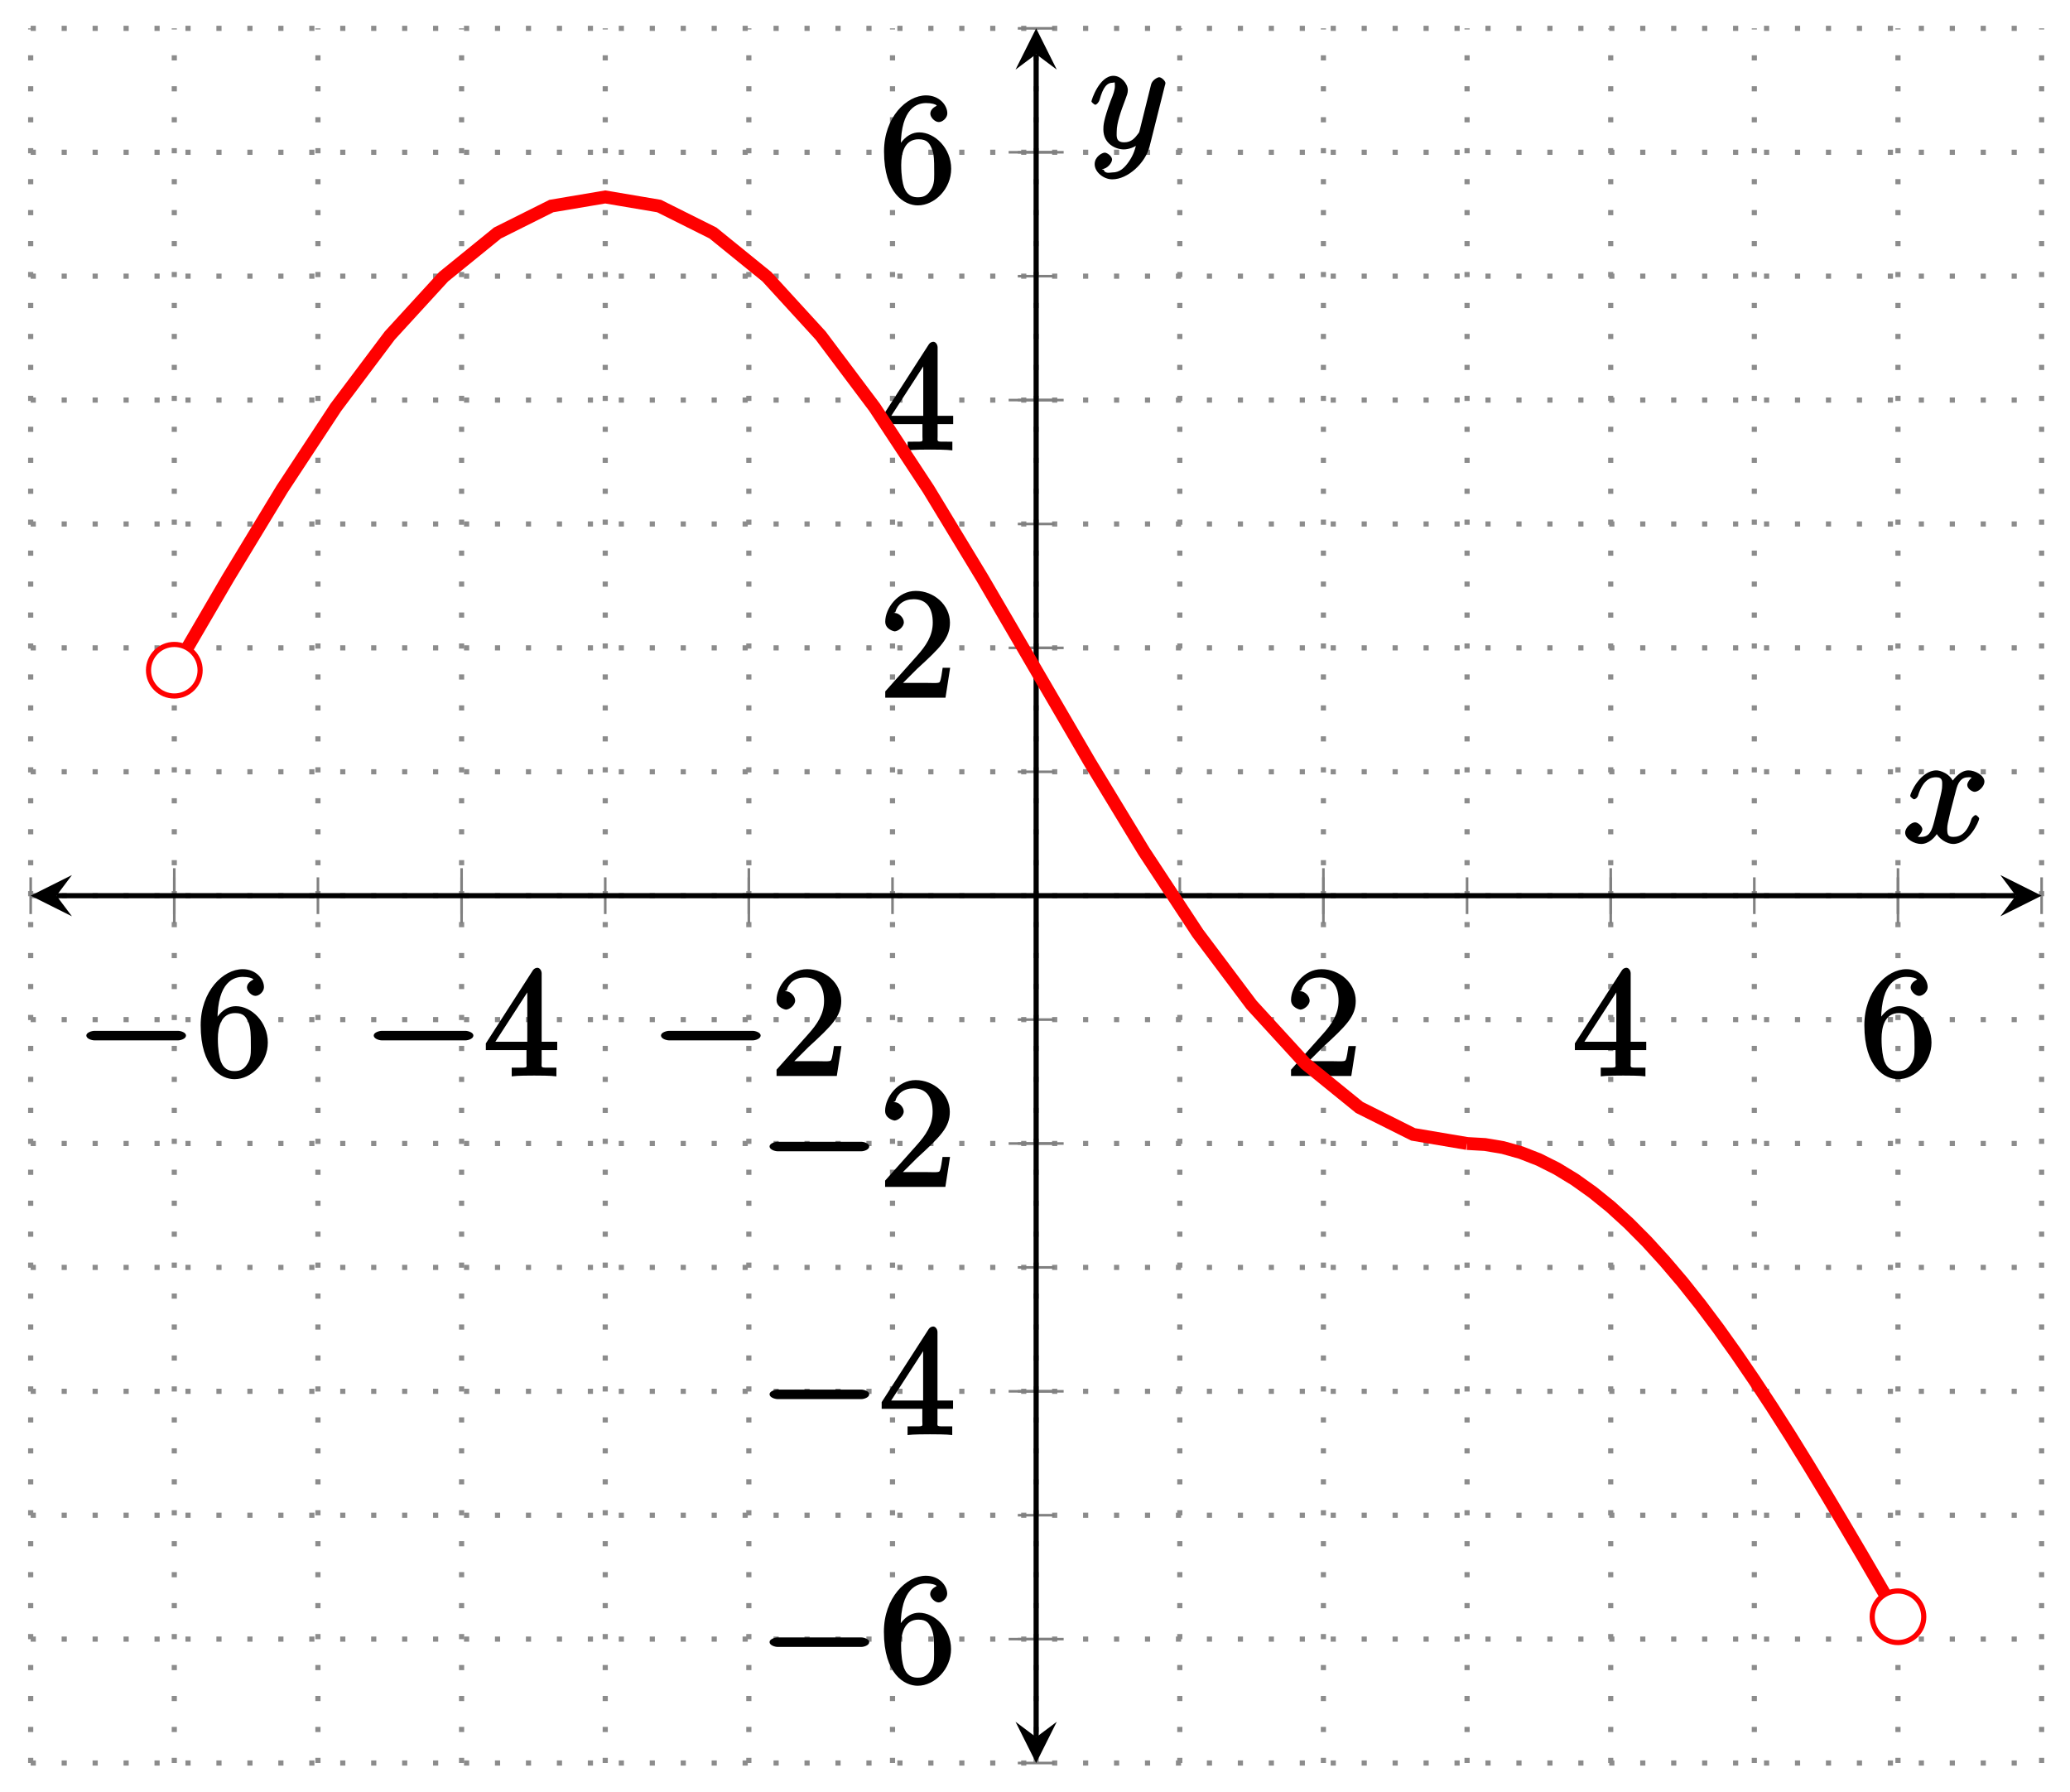
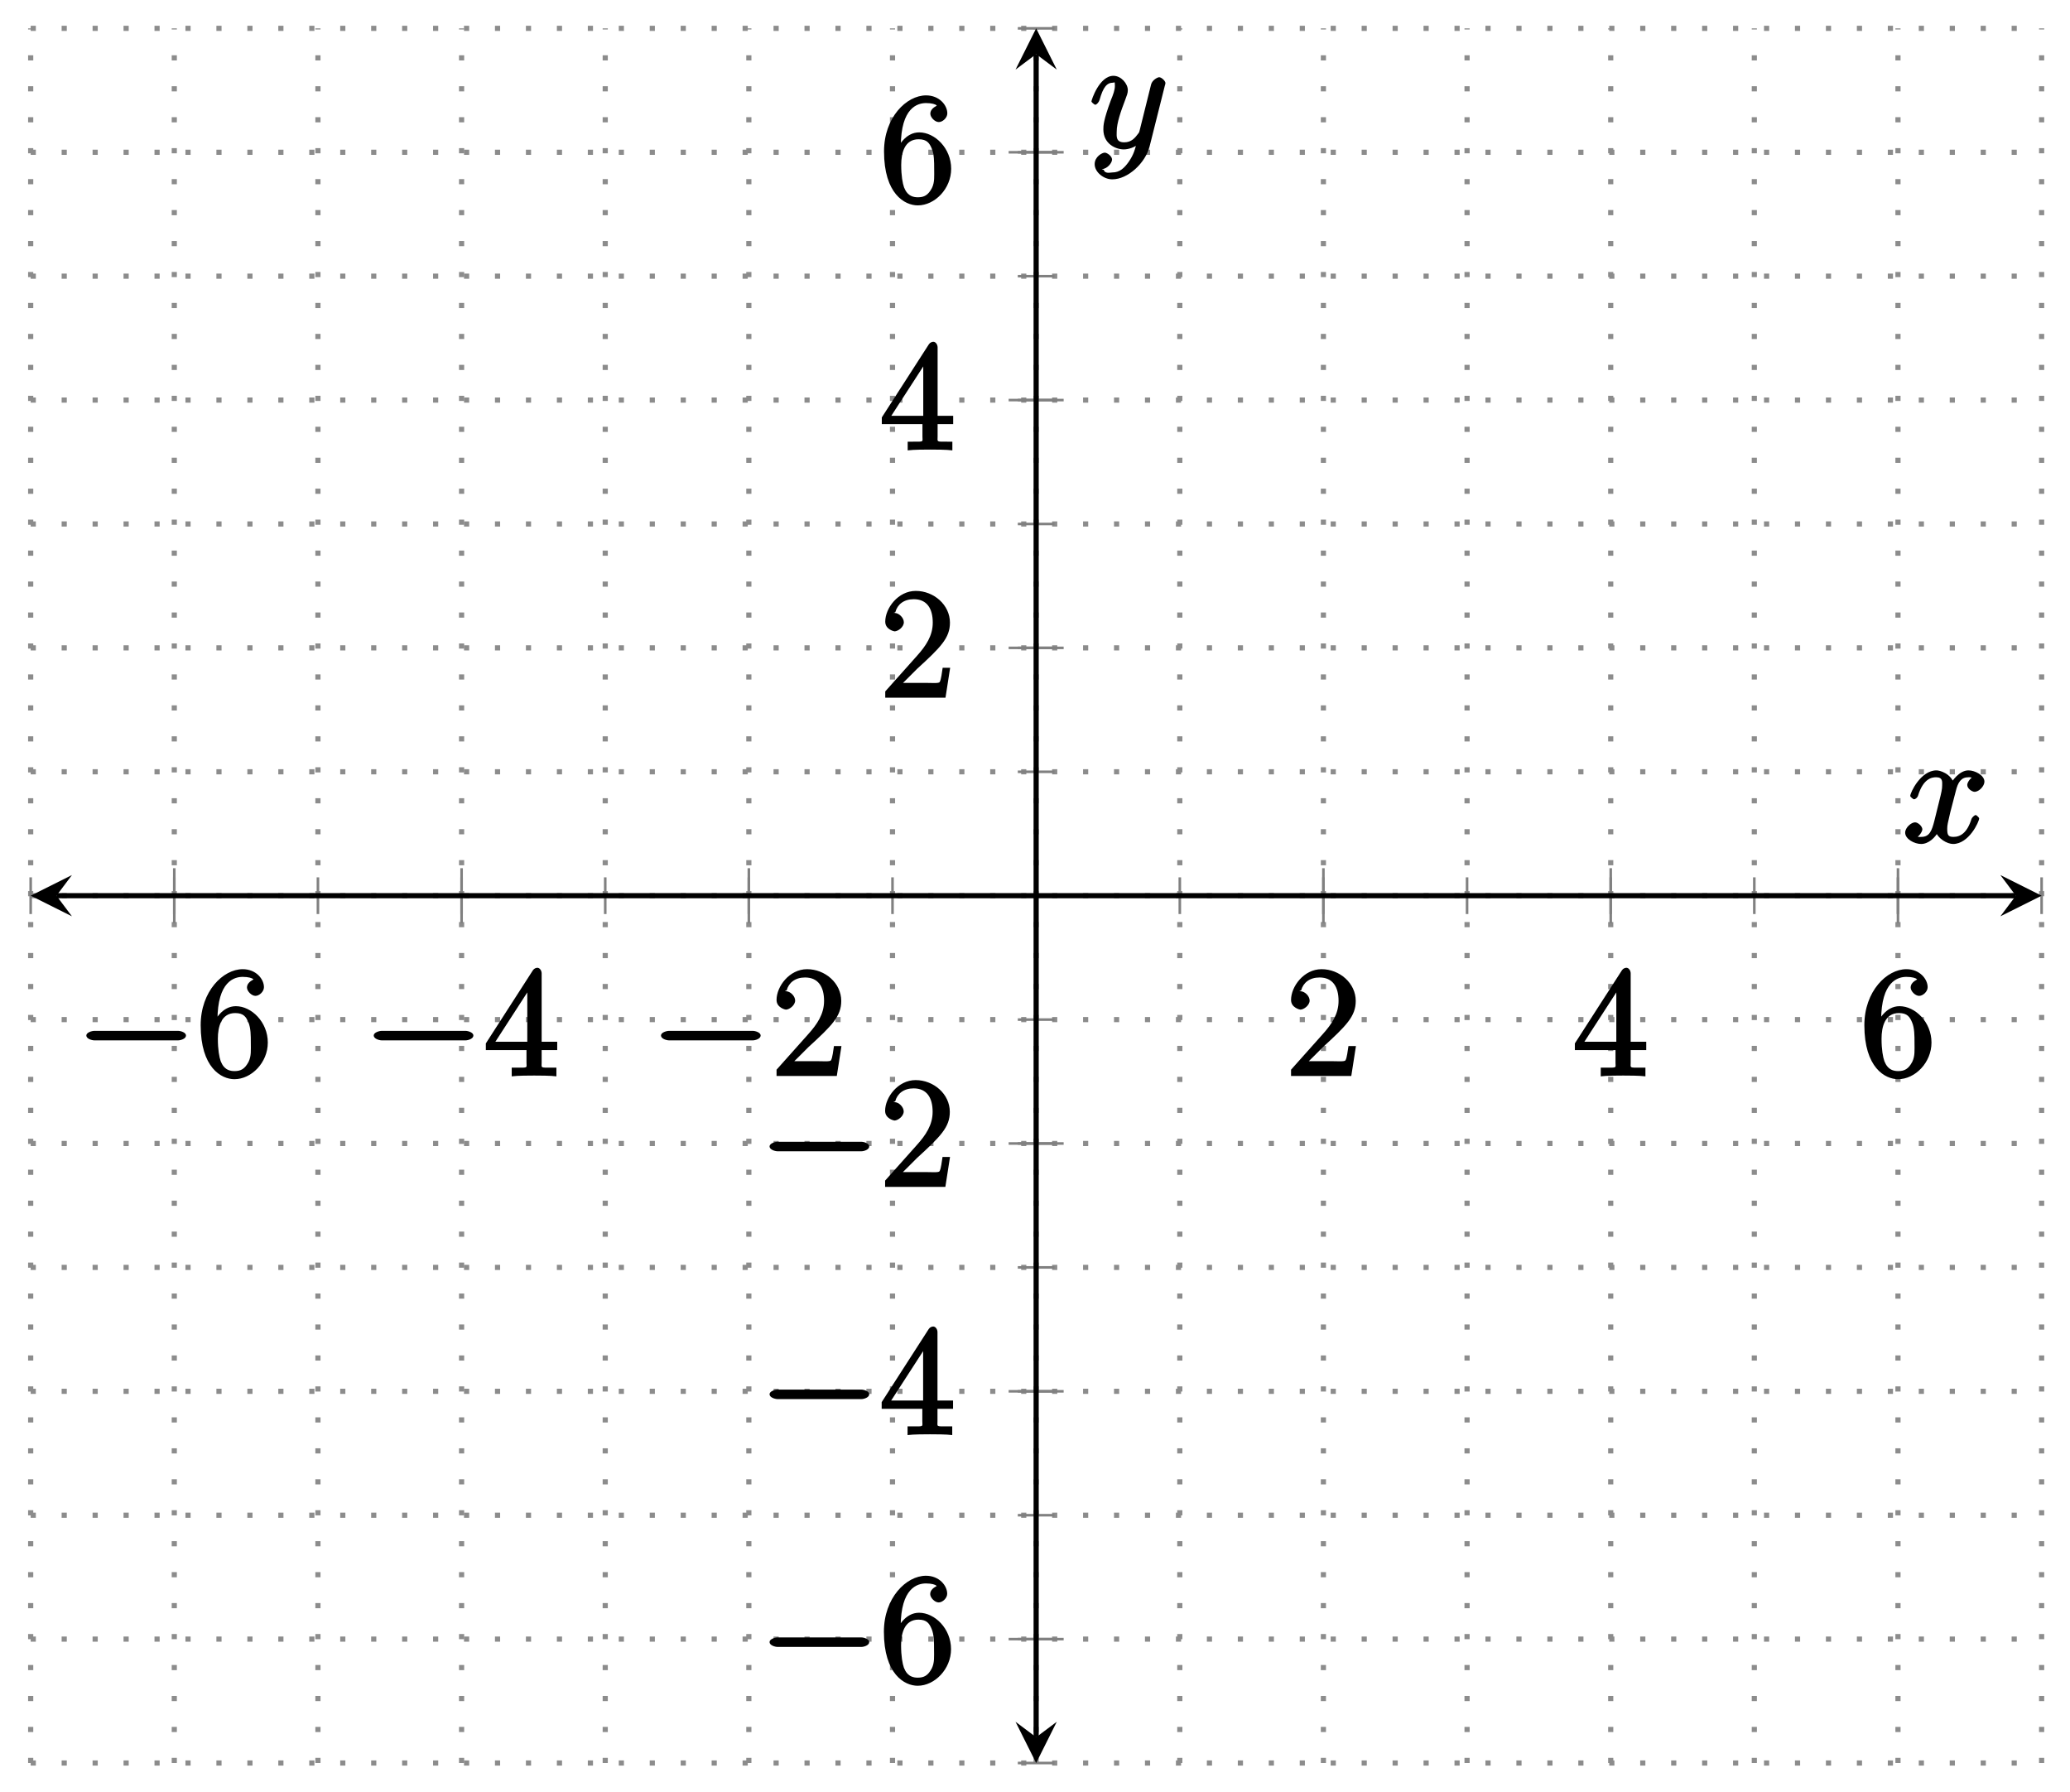
<svg xmlns="http://www.w3.org/2000/svg" xmlns:xlink="http://www.w3.org/1999/xlink" width="159.97pt" height="138.42pt" viewBox="0 0 159.97 138.42" version="1.1">
  <defs>
    <g>
      <symbol overflow="visible" id="glyph0-0">
        <path style="stroke:none;" d="" />
      </symbol>
      <symbol overflow="visible" id="glyph0-1">
        <path style="stroke:none;" d="M 7.875 -2.75 C 8.078 -2.75 8.484 -2.875 8.484 -3.125 C 8.484 -3.359 8.078 -3.484 7.875 -3.484 L 1.406 -3.484 C 1.203 -3.484 0.781 -3.359 0.781 -3.125 C 0.781 -2.875 1.203 -2.75 1.406 -2.75 Z M 7.875 -2.75 " />
      </symbol>
      <symbol overflow="visible" id="glyph1-0">
        <path style="stroke:none;" d="" />
      </symbol>
      <symbol overflow="visible" id="glyph1-1">
        <path style="stroke:none;" d="M 1.625 -4.297 C 1.625 -7.328 2.938 -7.656 3.578 -7.656 C 4.016 -7.656 4.328 -7.562 4.391 -7.469 C 4.531 -7.469 3.906 -7.312 3.906 -6.828 C 3.906 -6.562 4.25 -6.188 4.562 -6.188 C 4.859 -6.188 5.219 -6.516 5.219 -6.859 C 5.219 -7.484 4.609 -8.25 3.578 -8.25 C 2.062 -8.25 0.328 -6.547 0.328 -3.922 C 0.328 -0.641 1.922 0.25 2.938 0.25 C 4.25 0.25 5.516 -1.031 5.516 -2.578 C 5.516 -4.172 4.25 -5.391 3.047 -5.391 C 1.984 -5.391 1.422 -4.312 1.297 -3.984 L 1.625 -3.984 Z M 2.938 -0.375 C 2.188 -0.375 1.984 -0.891 1.875 -1.141 C 1.766 -1.453 1.656 -2.031 1.656 -2.875 C 1.656 -3.812 1.922 -4.859 3 -4.859 C 3.656 -4.859 3.844 -4.547 4.016 -4.141 C 4.203 -3.703 4.203 -3.109 4.203 -2.594 C 4.203 -1.984 4.25 -1.547 4.031 -1.094 C 3.734 -0.531 3.422 -0.375 2.938 -0.375 Z M 2.938 -0.375 " />
      </symbol>
      <symbol overflow="visible" id="glyph1-2">
        <path style="stroke:none;" d="M 4.469 -7.922 C 4.469 -8.156 4.312 -8.359 4.141 -8.359 C 4.047 -8.359 3.891 -8.312 3.797 -8.172 L 0.156 -2.516 L 0.156 -2 L 3.297 -2 L 3.297 -1.047 C 3.297 -0.609 3.438 -0.641 2.562 -0.641 L 2.156 -0.641 L 2.156 0.031 C 2.609 -0.031 3.547 -0.031 3.891 -0.031 C 4.219 -0.031 5.172 -0.031 5.609 0.031 L 5.609 -0.641 L 5.219 -0.641 C 4.344 -0.641 4.469 -0.609 4.469 -1.047 L 4.469 -2 L 5.672 -2 L 5.672 -2.641 L 4.469 -2.641 Z M 3.359 -7 L 3.359 -2.641 L 0.891 -2.641 L 3.641 -6.891 Z M 3.359 -7 " />
      </symbol>
      <symbol overflow="visible" id="glyph1-3">
        <path style="stroke:none;" d="M 5.266 -2.312 L 4.859 -2.312 C 4.797 -1.953 4.75 -1.406 4.625 -1.203 C 4.547 -1.094 3.984 -1.141 3.625 -1.141 L 1.406 -1.141 L 1.516 -0.891 C 1.844 -1.156 2.562 -1.922 2.875 -2.219 C 4.703 -3.891 5.422 -4.609 5.422 -5.797 C 5.422 -7.172 4.172 -8.25 2.781 -8.25 C 1.406 -8.25 0.422 -6.906 0.422 -5.875 C 0.422 -5.266 1.109 -5.125 1.141 -5.125 C 1.406 -5.125 1.859 -5.453 1.859 -5.828 C 1.859 -6.172 1.484 -6.547 1.141 -6.547 C 1.047 -6.547 1.016 -6.547 1.203 -6.609 C 1.359 -7.203 1.859 -7.609 2.625 -7.609 C 3.641 -7.609 4.094 -6.891 4.094 -5.797 C 4.094 -4.781 3.562 -4 2.875 -3.234 L 0.422 -0.484 L 0.422 0 L 5.078 0 L 5.438 -2.312 Z M 5.266 -2.312 " />
      </symbol>
      <symbol overflow="visible" id="glyph2-0">
        <path style="stroke:none;" d="" />
      </symbol>
      <symbol overflow="visible" id="glyph2-1">
        <path style="stroke:none;" d="M 5.672 -5.172 C 5.281 -5.109 4.969 -4.656 4.969 -4.438 C 4.969 -4.141 5.359 -3.906 5.531 -3.906 C 5.891 -3.906 6.297 -4.359 6.297 -4.688 C 6.297 -5.188 5.562 -5.562 5.062 -5.562 C 4.344 -5.562 3.766 -4.703 3.656 -4.469 L 3.984 -4.469 C 3.703 -5.359 2.812 -5.562 2.594 -5.562 C 1.375 -5.562 0.562 -3.844 0.562 -3.578 C 0.562 -3.531 0.781 -3.328 0.859 -3.328 C 0.953 -3.328 1.094 -3.438 1.156 -3.578 C 1.562 -4.922 2.219 -5.031 2.562 -5.031 C 3.094 -5.031 3.031 -4.672 3.031 -4.391 C 3.031 -4.125 2.969 -3.844 2.828 -3.281 L 2.422 -1.641 C 2.234 -0.922 2.062 -0.422 1.422 -0.422 C 1.359 -0.422 1.172 -0.375 0.922 -0.531 L 0.812 -0.281 C 1.25 -0.359 1.5 -0.859 1.5 -1 C 1.5 -1.25 1.156 -1.547 0.938 -1.547 C 0.641 -1.547 0.172 -1.141 0.172 -0.75 C 0.172 -0.25 0.891 0.125 1.406 0.125 C 1.984 0.125 2.5 -0.375 2.75 -0.859 L 2.469 -0.969 C 2.672 -0.266 3.438 0.125 3.875 0.125 C 5.094 0.125 5.891 -1.594 5.891 -1.859 C 5.891 -1.906 5.688 -2.109 5.625 -2.109 C 5.516 -2.109 5.328 -1.906 5.297 -1.812 C 4.969 -0.75 4.453 -0.422 3.906 -0.422 C 3.484 -0.422 3.422 -0.578 3.422 -1.062 C 3.422 -1.328 3.469 -1.516 3.656 -2.312 L 4.078 -3.938 C 4.25 -4.656 4.5 -5.031 5.062 -5.031 C 5.078 -5.031 5.297 -5.062 5.547 -4.906 Z M 5.672 -5.172 " />
      </symbol>
      <symbol overflow="visible" id="glyph2-2">
        <path style="stroke:none;" d="M 3.031 1.094 C 2.703 1.547 2.359 1.906 1.766 1.906 C 1.625 1.906 1.203 2.031 1.109 1.703 C 0.906 1.641 0.969 1.641 0.984 1.641 C 1.344 1.641 1.75 1.188 1.75 0.906 C 1.75 0.641 1.359 0.375 1.188 0.375 C 0.984 0.375 0.406 0.688 0.406 1.266 C 0.406 1.875 1.094 2.438 1.766 2.438 C 2.969 2.438 4.328 1.188 4.656 -0.125 L 5.828 -4.797 C 5.844 -4.859 5.875 -4.922 5.875 -5 C 5.875 -5.172 5.562 -5.453 5.391 -5.453 C 5.281 -5.453 4.859 -5.25 4.766 -4.891 L 3.891 -1.375 C 3.828 -1.156 3.875 -1.25 3.781 -1.109 C 3.531 -0.781 3.266 -0.422 2.688 -0.422 C 2.016 -0.422 2.109 -0.922 2.109 -1.25 C 2.109 -1.922 2.438 -2.844 2.766 -3.703 C 2.891 -4.047 2.969 -4.219 2.969 -4.453 C 2.969 -4.953 2.453 -5.562 1.859 -5.562 C 0.766 -5.562 0.156 -3.688 0.156 -3.578 C 0.156 -3.531 0.375 -3.328 0.453 -3.328 C 0.562 -3.328 0.734 -3.531 0.781 -3.688 C 1.062 -4.703 1.359 -5.031 1.828 -5.031 C 1.938 -5.031 1.969 -5.172 1.969 -4.781 C 1.969 -4.469 1.844 -4.125 1.656 -3.672 C 1.078 -2.109 1.078 -1.703 1.078 -1.422 C 1.078 -0.281 2.062 0.125 2.656 0.125 C 3 0.125 3.531 -0.031 3.844 -0.344 L 3.688 -0.516 C 3.516 0.141 3.438 0.5 3.031 1.094 Z M 3.031 1.094 " />
      </symbol>
    </g>
-     <clipPath id="clip1">
-       <path d="M 2.371 2.191 L 128 2.191 L 128 103 L 2.371 103 Z M 2.371 2.191 " />
-     </clipPath>
-     <clipPath id="clip2">
-       <path d="M 99 74 L 157.777 74 L 157.777 136.23 L 99 136.23 Z M 99 74 " />
-     </clipPath>
  </defs>
  <g id="surface1">
    <path style="fill:none;stroke-width:0.399;stroke-linecap:butt;stroke-linejoin:miter;stroke:rgb(54.999%,54.999%,54.999%);stroke-opacity:1;stroke-dasharray:0.399,1.993;stroke-miterlimit:10;" d="M 0.001 -0 L 0.001 134.039 M 11.099 -0 L 11.099 134.039 M 22.2 -0 L 22.2 134.039 M 33.302 -0 L 33.302 134.039 M 44.403 -0 L 44.403 134.039 M 55.501 -0 L 55.501 134.039 M 66.603 -0 L 66.603 134.039 M 77.704 -0 L 77.704 134.039 M 88.806 -0 L 88.806 134.039 M 99.903 -0 L 99.903 134.039 M 111.005 -0 L 111.005 134.039 M 122.107 -0 L 122.107 134.039 M 133.204 -0 L 133.204 134.039 M 144.306 -0 L 144.306 134.039 M 155.407 -0 L 155.407 134.039 " transform="matrix(1,0,0,-1,2.37,136.23)" />
    <path style="fill:none;stroke-width:0.399;stroke-linecap:butt;stroke-linejoin:miter;stroke:rgb(54.999%,54.999%,54.999%);stroke-opacity:1;stroke-dasharray:0.399,1.993;stroke-miterlimit:10;" d="M 0.001 -0 L 155.407 -0 M 0.001 9.574 L 155.407 9.574 M 0.001 19.148 L 155.407 19.148 M 0.001 28.722 L 155.407 28.722 M 0.001 38.296 L 155.407 38.296 M 0.001 47.871 L 155.407 47.871 M 0.001 57.445 L 155.407 57.445 M 0.001 67.019 L 155.407 67.019 M 0.001 76.593 L 155.407 76.593 M 0.001 86.168 L 155.407 86.168 M 0.001 95.742 L 155.407 95.742 M 0.001 105.316 L 155.407 105.316 M 0.001 114.89 L 155.407 114.89 M 0.001 124.464 L 155.407 124.464 M 0.001 134.039 L 155.407 134.039 " transform="matrix(1,0,0,-1,2.37,136.23)" />
    <path style="fill:none;stroke-width:0.199;stroke-linecap:butt;stroke-linejoin:miter;stroke:rgb(50%,50%,50%);stroke-opacity:1;stroke-miterlimit:10;" d="M 0.001 65.601 L 0.001 68.437 M 11.099 65.601 L 11.099 68.437 M 22.2 65.601 L 22.2 68.437 M 33.302 65.601 L 33.302 68.437 M 44.403 65.601 L 44.403 68.437 M 55.501 65.601 L 55.501 68.437 M 66.603 65.601 L 66.603 68.437 M 77.704 65.601 L 77.704 68.437 M 88.806 65.601 L 88.806 68.437 M 99.903 65.601 L 99.903 68.437 M 111.005 65.601 L 111.005 68.437 M 122.107 65.601 L 122.107 68.437 M 133.204 65.601 L 133.204 68.437 M 144.306 65.601 L 144.306 68.437 M 155.407 65.601 L 155.407 68.437 " transform="matrix(1,0,0,-1,2.37,136.23)" />
    <path style="fill:none;stroke-width:0.199;stroke-linecap:butt;stroke-linejoin:miter;stroke:rgb(50%,50%,50%);stroke-opacity:1;stroke-miterlimit:10;" d="M 11.099 64.894 L 11.099 69.144 M 33.302 64.894 L 33.302 69.144 M 55.501 64.894 L 55.501 69.144 M 99.903 64.894 L 99.903 69.144 M 122.107 64.894 L 122.107 69.144 M 144.306 64.894 L 144.306 69.144 " transform="matrix(1,0,0,-1,2.37,136.23)" />
    <path style="fill:none;stroke-width:0.199;stroke-linecap:butt;stroke-linejoin:miter;stroke:rgb(50%,50%,50%);stroke-opacity:1;stroke-miterlimit:10;" d="M 76.286 -0 L 79.122 -0 M 76.286 9.574 L 79.122 9.574 M 76.286 19.148 L 79.122 19.148 M 76.286 28.722 L 79.122 28.722 M 76.286 38.296 L 79.122 38.296 M 76.286 47.871 L 79.122 47.871 M 76.286 57.445 L 79.122 57.445 M 76.286 67.019 L 79.122 67.019 M 76.286 76.593 L 79.122 76.593 M 76.286 86.168 L 79.122 86.168 M 76.286 95.742 L 79.122 95.742 M 76.286 105.316 L 79.122 105.316 M 76.286 114.89 L 79.122 114.89 M 76.286 124.464 L 79.122 124.464 M 76.286 134.039 L 79.122 134.039 " transform="matrix(1,0,0,-1,2.37,136.23)" />
    <path style="fill:none;stroke-width:0.199;stroke-linecap:butt;stroke-linejoin:miter;stroke:rgb(50%,50%,50%);stroke-opacity:1;stroke-miterlimit:10;" d="M 75.579 9.574 L 79.829 9.574 M 75.579 28.722 L 79.829 28.722 M 75.579 47.871 L 79.829 47.871 M 75.579 86.168 L 79.829 86.168 M 75.579 105.316 L 79.829 105.316 M 75.579 124.464 L 79.829 124.464 " transform="matrix(1,0,0,-1,2.37,136.23)" />
    <path style="fill:none;stroke-width:0.399;stroke-linecap:butt;stroke-linejoin:miter;stroke:rgb(0%,0%,0%);stroke-opacity:1;stroke-miterlimit:10;" d="M 1.993 67.019 L 153.415 67.019 " transform="matrix(1,0,0,-1,2.37,136.23)" />
    <path style=" stroke:none;fill-rule:nonzero;fill:rgb(0%,0%,0%);fill-opacity:1;" d="M 2.371 69.211 L 5.559 70.805 L 4.363 69.211 L 5.559 67.617 " />
    <path style=" stroke:none;fill-rule:nonzero;fill:rgb(0%,0%,0%);fill-opacity:1;" d="M 157.777 69.211 L 154.59 67.617 L 155.785 69.211 L 154.59 70.805 " />
    <path style="fill:none;stroke-width:0.399;stroke-linecap:butt;stroke-linejoin:miter;stroke:rgb(0%,0%,0%);stroke-opacity:1;stroke-miterlimit:10;" d="M 77.704 1.992 L 77.704 132.046 " transform="matrix(1,0,0,-1,2.37,136.23)" />
    <path style=" stroke:none;fill-rule:nonzero;fill:rgb(0%,0%,0%);fill-opacity:1;" d="M 80.074 136.23 L 81.668 133.043 L 80.074 134.238 L 78.48 133.043 " />
    <path style=" stroke:none;fill-rule:nonzero;fill:rgb(0%,0%,0%);fill-opacity:1;" d="M 80.074 2.191 L 78.48 5.379 L 80.074 4.184 L 81.668 5.379 " />
    <g style="fill:rgb(0%,0%,0%);fill-opacity:1;">
      <use xlink:href="#glyph0-1" x="5.89" y="83.14" />
    </g>
    <g style="fill:rgb(0%,0%,0%);fill-opacity:1;">
      <use xlink:href="#glyph1-1" x="15.18" y="83.14" />
    </g>
    <g style="fill:rgb(0%,0%,0%);fill-opacity:1;">
      <use xlink:href="#glyph0-1" x="28.1" y="83.14" />
    </g>
    <g style="fill:rgb(0%,0%,0%);fill-opacity:1;">
      <use xlink:href="#glyph1-2" x="37.39" y="83.14" />
    </g>
    <g style="fill:rgb(0%,0%,0%);fill-opacity:1;">
      <use xlink:href="#glyph0-1" x="50.3" y="83.14" />
    </g>
    <g style="fill:rgb(0%,0%,0%);fill-opacity:1;">
      <use xlink:href="#glyph1-3" x="59.59" y="83.14" />
    </g>
    <g style="fill:rgb(0%,0%,0%);fill-opacity:1;">
      <use xlink:href="#glyph1-3" x="99.35" y="83.14" />
    </g>
    <g style="fill:rgb(0%,0%,0%);fill-opacity:1;">
      <use xlink:href="#glyph1-2" x="121.55" y="83.14" />
    </g>
    <g style="fill:rgb(0%,0%,0%);fill-opacity:1;">
      <use xlink:href="#glyph1-1" x="143.75" y="83.14" />
    </g>
    <g style="fill:rgb(0%,0%,0%);fill-opacity:1;">
      <use xlink:href="#glyph0-1" x="58.69" y="130.01" />
    </g>
    <g style="fill:rgb(0%,0%,0%);fill-opacity:1;">
      <use xlink:href="#glyph1-1" x="67.98" y="130.01" />
    </g>
    <g style="fill:rgb(0%,0%,0%);fill-opacity:1;">
      <use xlink:href="#glyph0-1" x="58.69" y="110.86" />
    </g>
    <g style="fill:rgb(0%,0%,0%);fill-opacity:1;">
      <use xlink:href="#glyph1-2" x="67.98" y="110.86" />
    </g>
    <g style="fill:rgb(0%,0%,0%);fill-opacity:1;">
      <use xlink:href="#glyph0-1" x="58.69" y="91.71" />
    </g>
    <g style="fill:rgb(0%,0%,0%);fill-opacity:1;">
      <use xlink:href="#glyph1-3" x="67.98" y="91.71" />
    </g>
    <g style="fill:rgb(0%,0%,0%);fill-opacity:1;">
      <use xlink:href="#glyph1-3" x="67.99" y="53.91" />
    </g>
    <g style="fill:rgb(0%,0%,0%);fill-opacity:1;">
      <use xlink:href="#glyph1-2" x="67.99" y="34.77" />
    </g>
    <g style="fill:rgb(0%,0%,0%);fill-opacity:1;">
      <use xlink:href="#glyph1-1" x="67.99" y="15.62" />
    </g>
-     <g clip-path="url(#clip1)" clip-rule="nonzero">
-       <path style="fill:none;stroke-width:0.996;stroke-linecap:butt;stroke-linejoin:miter;stroke:rgb(100%,0%,0%);stroke-opacity:1;stroke-miterlimit:10;" d="M 11.099 84.441 L 15.263 91.574 L 19.427 98.437 L 23.587 104.757 L 27.751 110.3 L 31.915 114.847 L 36.075 118.226 L 40.239 120.308 L 44.403 121.011 L 48.564 120.308 L 52.728 118.226 L 56.892 114.847 L 61.052 110.3 L 65.216 104.757 L 69.376 98.437 L 73.54 91.574 L 77.704 84.441 L 81.864 77.308 L 86.028 70.449 L 90.192 64.125 L 94.353 58.582 L 98.517 54.035 L 102.681 50.656 L 106.841 48.574 L 111.005 47.871 " transform="matrix(1,0,0,-1,2.37,136.23)" />
-     </g>
-     <g clip-path="url(#clip2)" clip-rule="nonzero">
-       <path style="fill:none;stroke-width:0.996;stroke-linecap:butt;stroke-linejoin:miter;stroke:rgb(100%,0%,0%);stroke-opacity:1;stroke-miterlimit:10;" d="M 111.005 47.871 L 112.392 47.792 L 113.778 47.558 L 115.169 47.167 L 116.556 46.625 L 117.942 45.929 L 119.329 45.085 L 120.716 44.097 L 122.107 42.972 L 123.493 41.707 L 124.88 40.312 L 126.267 38.792 L 127.657 37.16 L 129.044 35.414 L 130.431 33.562 L 131.817 31.617 L 133.204 29.585 L 134.595 27.472 L 135.982 25.296 L 137.368 23.054 L 138.755 20.765 L 140.142 18.433 L 141.532 16.074 L 142.919 13.691 L 144.306 11.3 " transform="matrix(1,0,0,-1,2.37,136.23)" />
-     </g>
-     <path style="fill-rule:nonzero;fill:rgb(100%,100%,100%);fill-opacity:1;stroke-width:0.399;stroke-linecap:butt;stroke-linejoin:miter;stroke:rgb(100%,0%,0%);stroke-opacity:1;stroke-miterlimit:10;" d="M 13.095 84.441 C 13.095 85.543 12.2 86.433 11.099 86.433 C 10.001 86.433 9.107 85.543 9.107 84.441 C 9.107 83.339 10.001 82.449 11.099 82.449 C 12.2 82.449 13.095 83.339 13.095 84.441 Z M 13.095 84.441 " transform="matrix(1,0,0,-1,2.37,136.23)" />
-     <path style="fill-rule:nonzero;fill:rgb(100%,100%,100%);fill-opacity:1;stroke-width:0.399;stroke-linecap:butt;stroke-linejoin:miter;stroke:rgb(100%,0%,0%);stroke-opacity:1;stroke-miterlimit:10;" d="M 146.298 11.3 C 146.298 12.402 145.407 13.293 144.306 13.293 C 143.204 13.293 142.314 12.402 142.314 11.3 C 142.314 10.199 143.204 9.308 144.306 9.308 C 145.407 9.308 146.298 10.199 146.298 11.3 Z M 146.298 11.3 " transform="matrix(1,0,0,-1,2.37,136.23)" />
    <g style="fill:rgb(0%,0%,0%);fill-opacity:1;">
      <use xlink:href="#glyph2-1" x="147.06" y="65.09" />
    </g>
    <g style="fill:rgb(0%,0%,0%);fill-opacity:1;">
      <use xlink:href="#glyph2-2" x="84.19" y="11.42" />
    </g>
  </g>
</svg>
